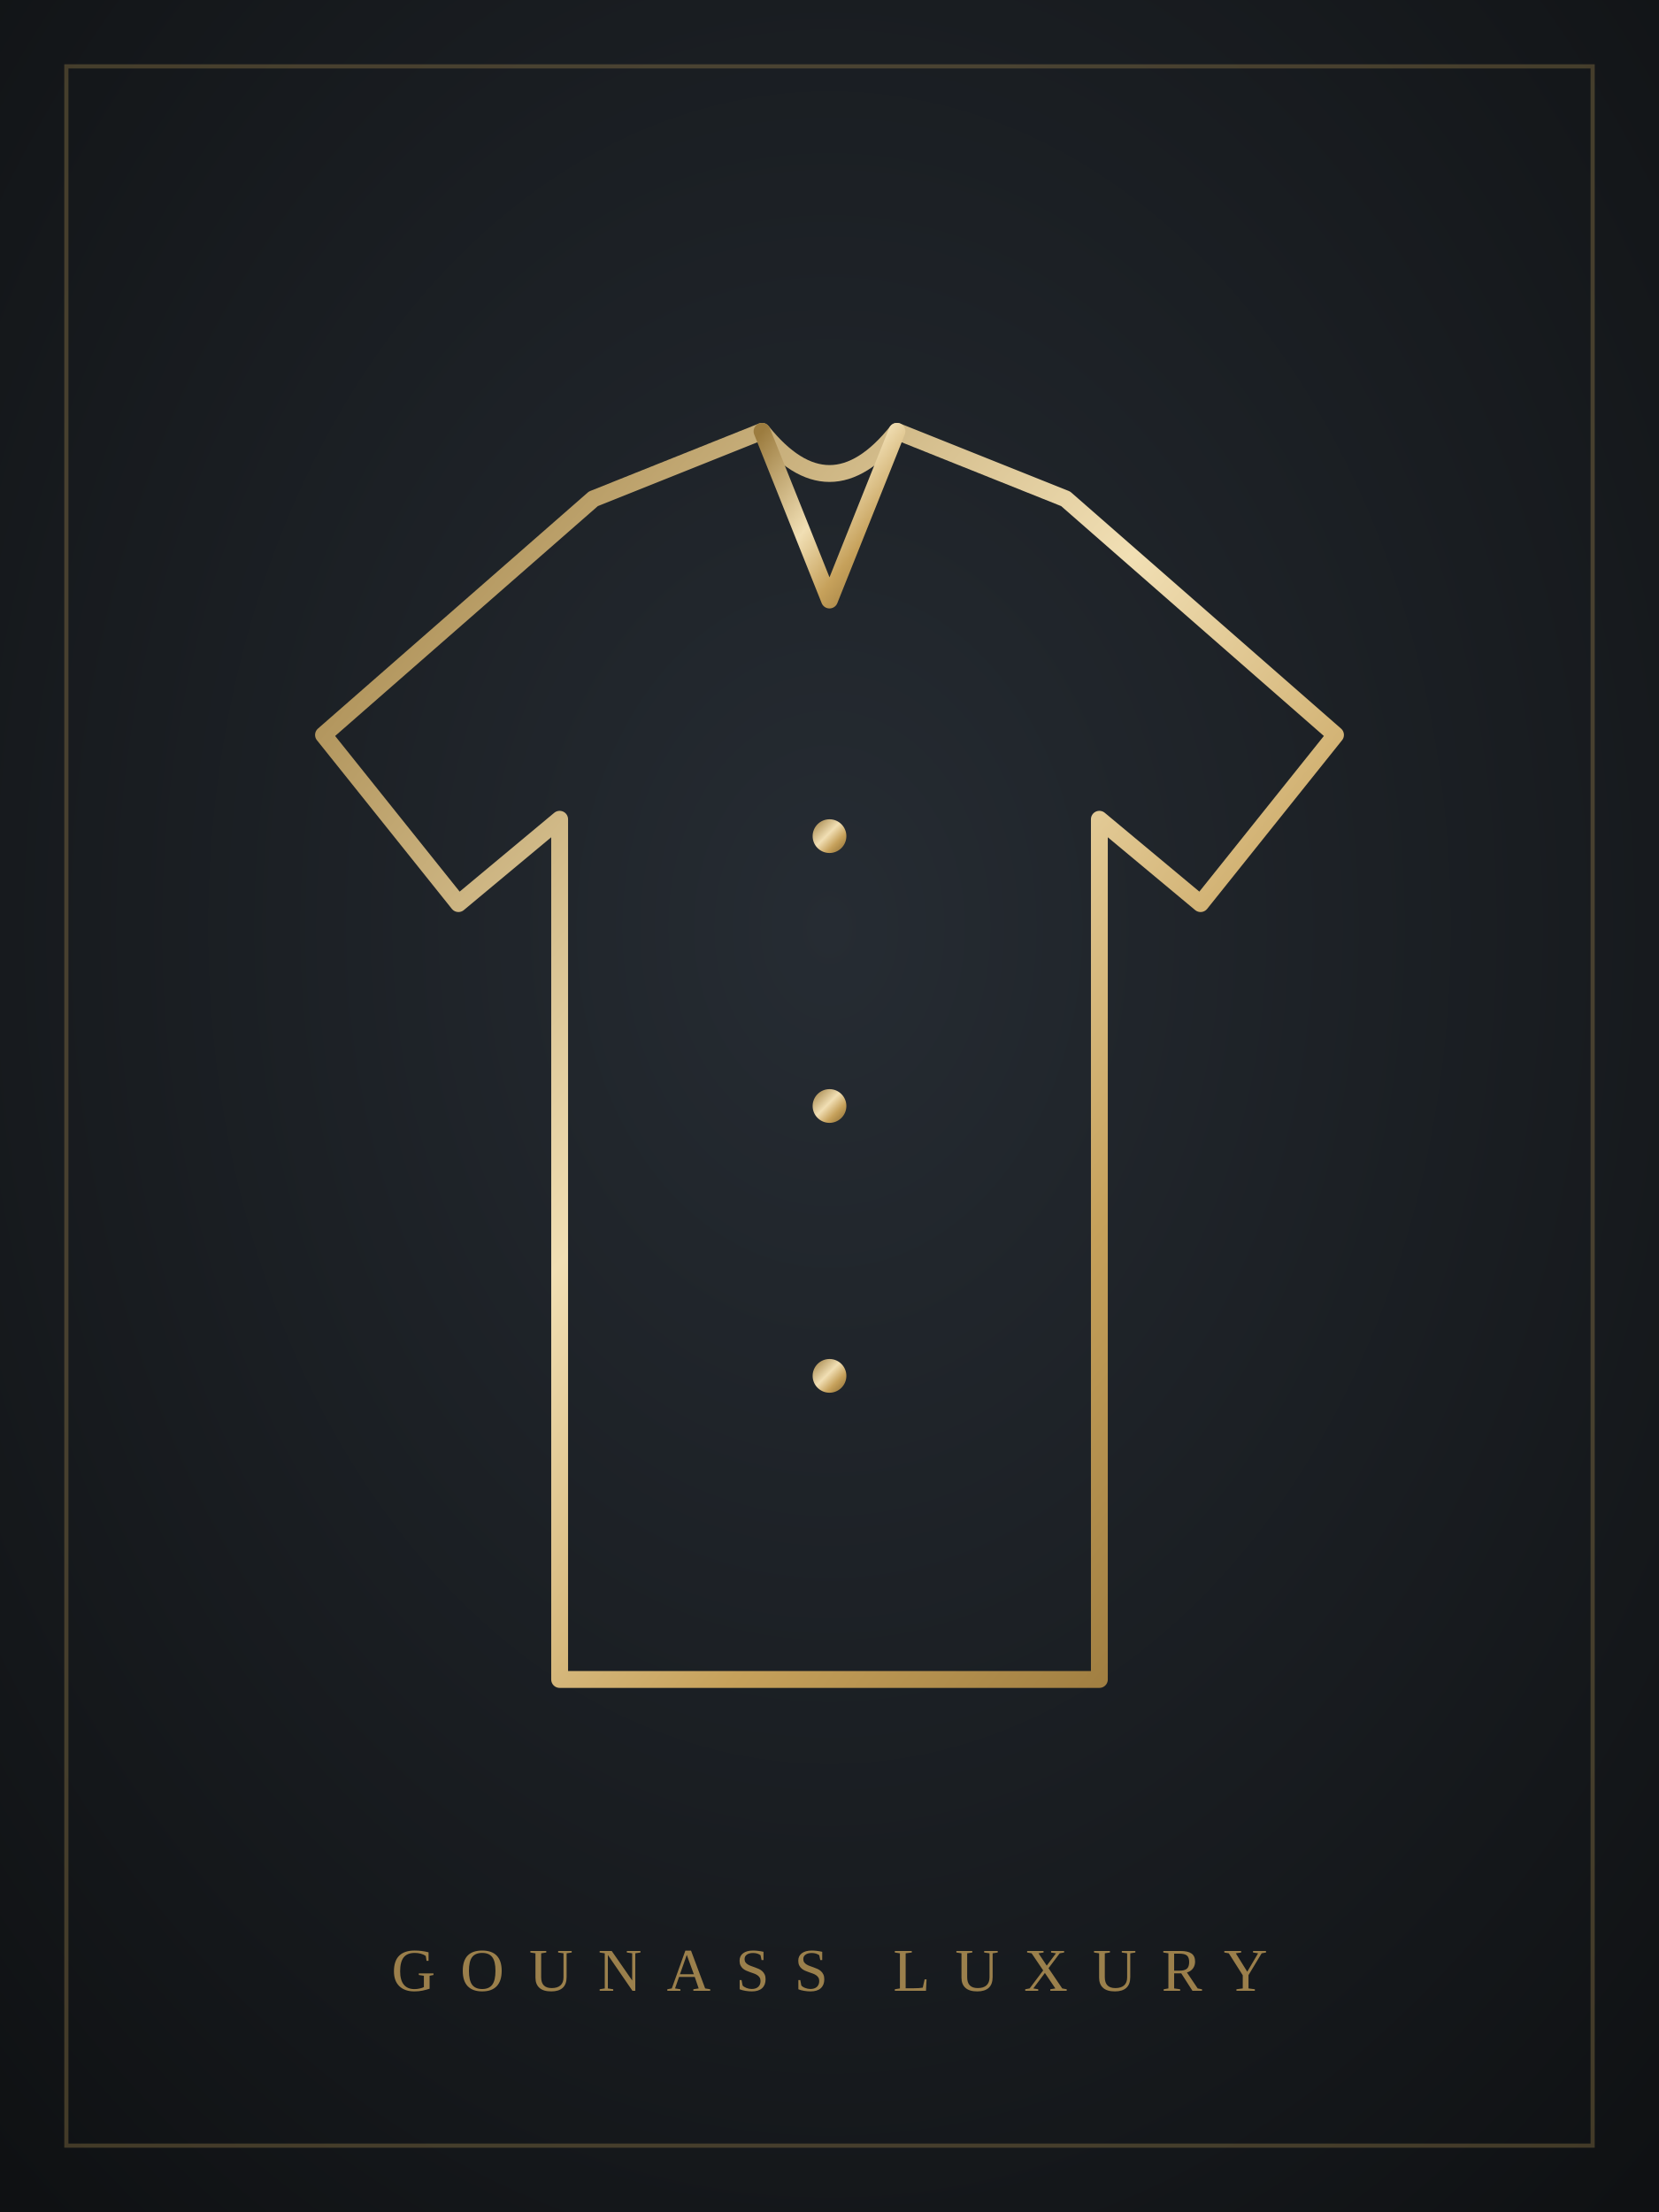
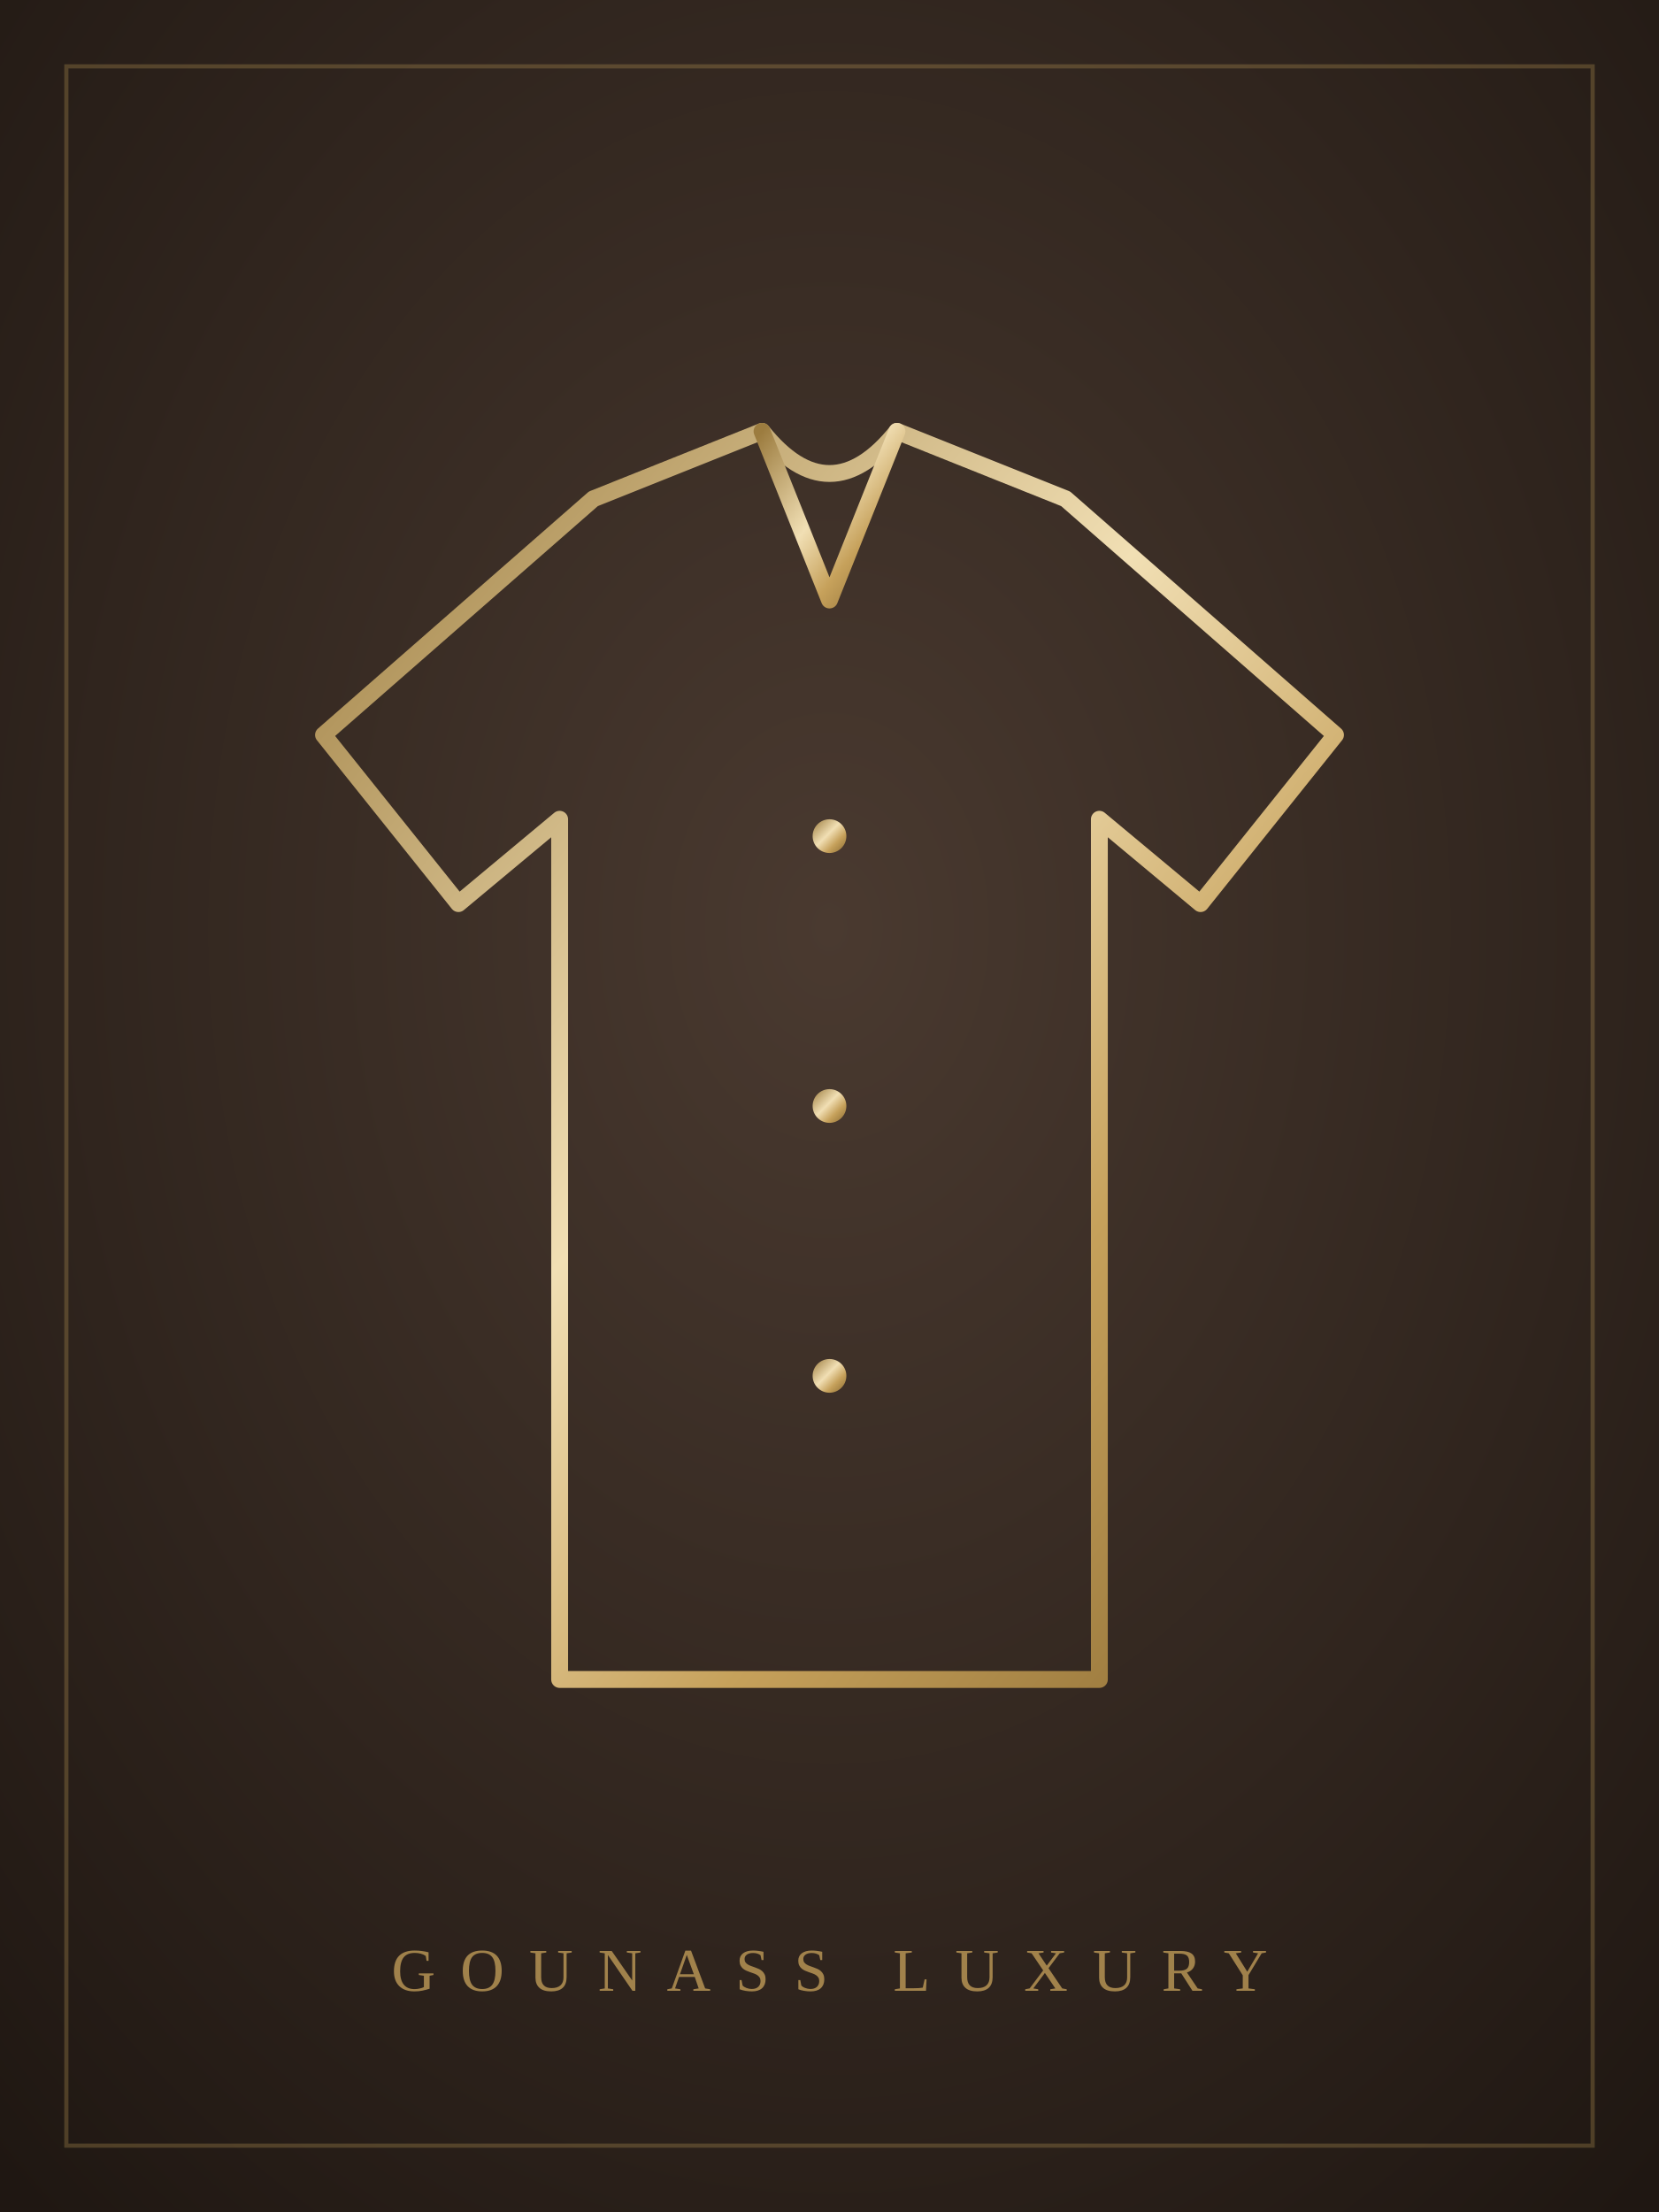
<svg xmlns="http://www.w3.org/2000/svg" viewBox="0 0 600 800" width="600" height="800">
  <defs>
    <radialGradient id="bg" cx="50%" cy="42%" r="75%">
-       <stop offset="0" stop-color="#262c33" />
-       <stop offset="1" stop-color="#0f1113" />
+       <stop offset="0" stop-color="#4a3a30" />
+       <stop offset="1" stop-color="#1f1712" />
    </radialGradient>
    <linearGradient id="g" x1="0" y1="0" x2="1" y2="1">
      <stop offset="0" stop-color="#9C7C3F" />
      <stop offset=".45" stop-color="#F1DFB4" />
      <stop offset=".7" stop-color="#C6A15B" />
      <stop offset="1" stop-color="#8A6A32" />
    </linearGradient>
  </defs>
  <rect width="600" height="800" fill="url(#bg)" />
  <rect x="24" y="24" width="552" height="752" fill="none" stroke="#C6A15B" stroke-opacity=".28" stroke-width="1.5" />
  <g transform="translate(300 400) scale(1.22) translate(-300 -400)">
    <path fill="none" stroke="url(#g)" stroke-width="5" stroke-linecap="round" stroke-linejoin="round" d="M230 220 L280 200 Q300 225 320 200 L370 220 L450 290 L410 340 L380 315 L380 570 L220 570 L220 315 L190 340 L150 290 Z" />
    <path fill="none" stroke="url(#g)" stroke-width="5" stroke-linecap="round" stroke-linejoin="round" d="M280 200 L300 250 L320 200" />
    <path fill="none" stroke="url(#g)" stroke-width="5" stroke-linecap="round" stroke-linejoin="round" d="M300 250 L300 570" />
    <circle cx="300" cy="320" r="5" fill="url(#g)" />
    <circle cx="300" cy="400" r="5" fill="url(#g)" />
    <circle cx="300" cy="480" r="5" fill="url(#g)" />
  </g>
  <text x="300" y="720" text-anchor="middle" font-family="Georgia, 'Times New Roman', serif" font-size="22" letter-spacing="9" fill="#C6A15B" fill-opacity=".75">GOUNASS LUXURY</text>
</svg>
